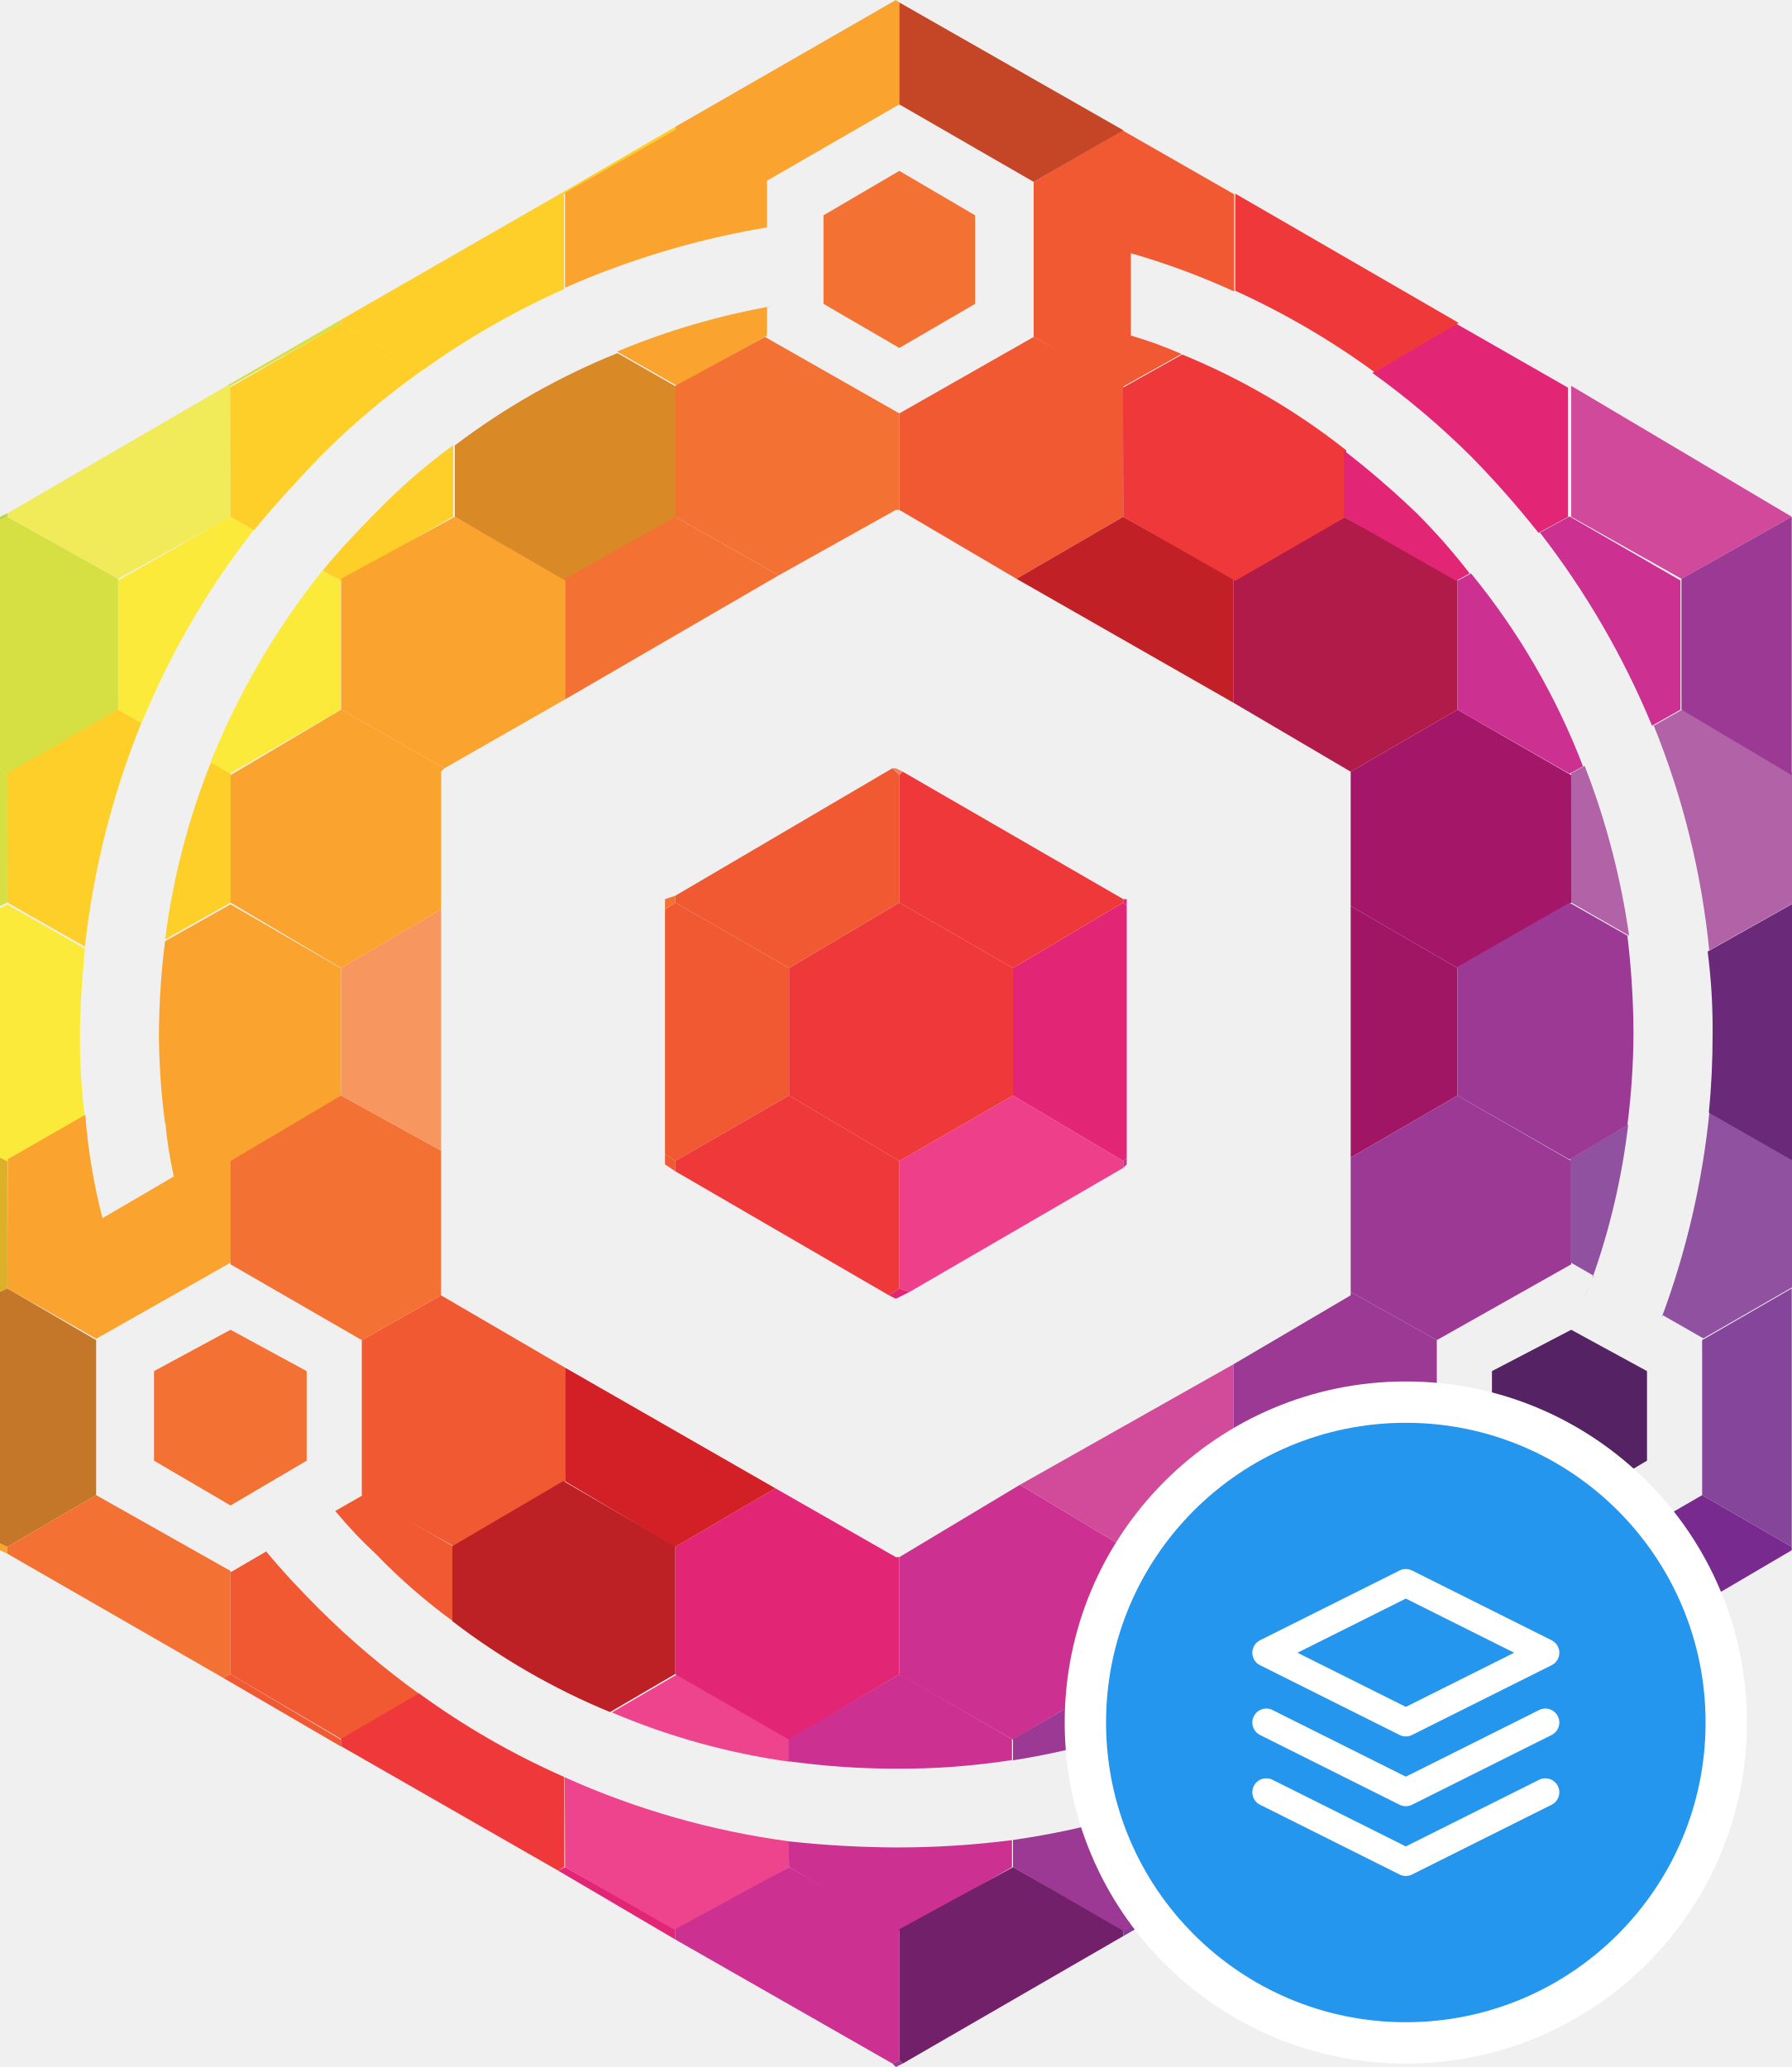
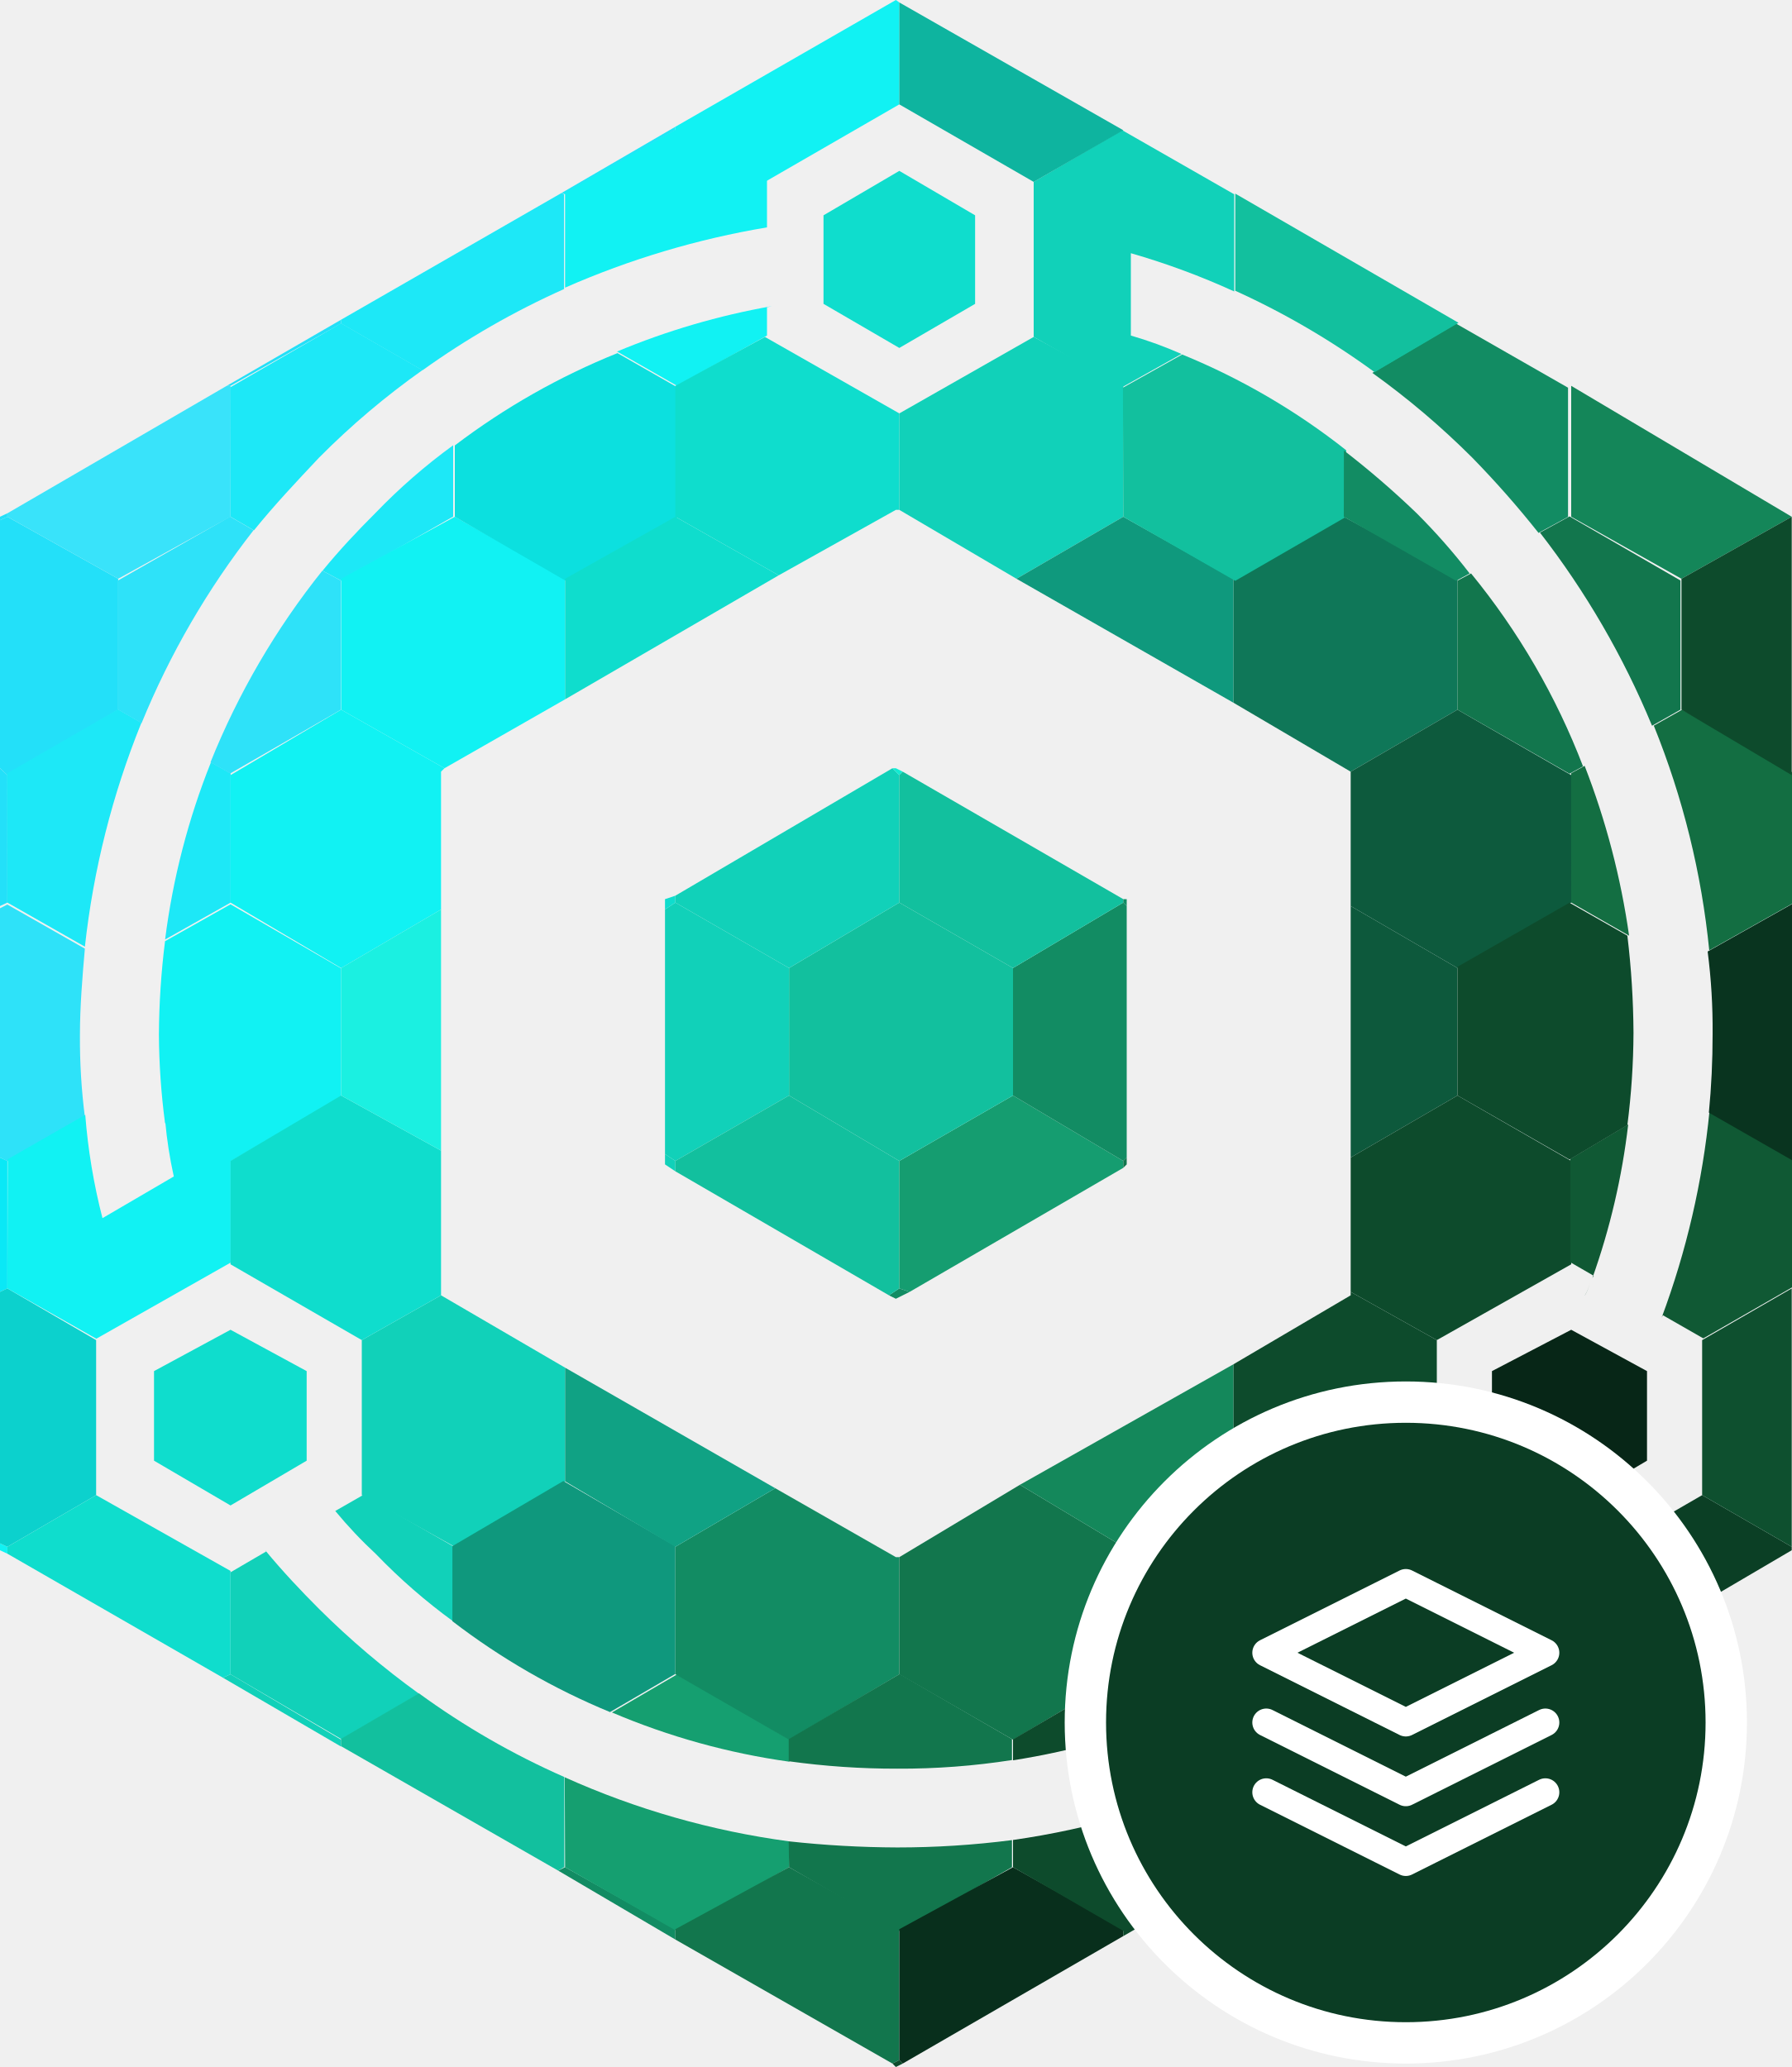
<svg xmlns="http://www.w3.org/2000/svg" width="520" height="600" version="1.1" viewBox="0 0 520 600">
  <defs>
-     <style>.a{isolation:isolate;}.b{fill:#545454;}.c{fill:#faa42f;}.aa,.ab,.ac,.ad,.ae,.af,.ag,.ah,.aj,.ak,.am,.an,.ao,.c,.d,.e,.f,.g,.h,.i,.j,.k,.l,.m,.n,.o,.p,.q,.r,.s,.t,.u,.v,.w,.x,.y,.z{fill-rule:evenodd;}.d{fill:#ddb02a;}.e{fill:#c47728;}.f{fill:#f15933;}.g{fill:#f37132;}.h{fill:#d6e042;}.i{fill:#fcea3b;}.j{fill:#e22574;}.k{fill:#ef3839;}.l{fill:#bbd64b;}.m{fill:#ffcf29;}.n{fill:#ee438d;}.o{fill:#cc3192;}.p{fill:#bd2025;}.q{fill:#9b3995;}.r{fill:#f1eb59;}.s{fill:#f7975f;}.t{fill:#d31f26;}.u{fill:#73206a;}.ai,.v{fill:#853a96;}.w{fill:#d98a26;}.x{fill:#8f4f9f;}.y{fill:#d24b9b;}.z{fill:#b263a7;}.aa{fill:#6b297a;}.ab{fill:#782a8f;}.ac{fill:#a01664;}.ad{fill:#c02026;}.ae{fill:#9051a0;}.af{fill:#b01b4a;}.ag{fill:#c54627;}.ah{fill:#a41768;}.aj{fill:#d1499a;}.ak{fill:#85459a;}.al{fill:#341144;}.am{fill:#ee3f8a;}.an{fill:#f4805f;}.ao{fill:#552263;}</style>
+     <style>.a{isolation:isolate;}.b{fill:#545454;}.c{fill:#11f2f3;}.aa,.ab,.ac,.ad,.ae,.af,.ag,.ah,.aj,.ak,.am,.an,.ao,.c,.d,.e,.f,.g,.h,.i,.j,.k,.l,.m,.n,.o,.p,.q,.r,.s,.t,.u,.v,.w,.x,.y,.z{fill-rule:evenodd;}.d{fill:#0ae8f6;}.e{fill:#0cd1cd;}.f{fill:#11d1b9;}.g{fill:#0fddcd;}.h{fill:#23e0f9;}.i{fill:#2ee2f9;}.j{fill:#128c63;}.k{fill:#12c09e;}.l{fill:#23e0f9;}.m{fill:#1de8f7;}.n{fill:#159f70;}.o{fill:#12764d;}.p{fill:#0f987d;}.q{fill:#0d4b2c;}.r{fill:#39e3fa;}.s{fill:#1bf0e1;}.t{fill:#10a284;}.u{fill:#082f1c;}.ai,.v{fill:#0d492b;}.w{fill:#0ce0df;}.x{fill:#0f5733;}.y{fill:#14885b;}.z{fill:#136e42;}.aa{fill:#09341f;}.ab{fill:#0b3f25;}.ac{fill:#0d593c;}.ad{fill:#0f997d;}.ae{fill:#105934;}.af{fill:#0f7758;}.ag{fill:#0eb49f;}.ah{fill:#0d5a3d;}.aj{fill:#148659;}.ak{fill:#0e502f;}.al{fill:#062314;}.am{fill:#159d70;}.an{fill:#12ebd2;}.ao{fill:#072617;}</style>
  </defs>
  <polygon class="c" points="2.14 451 2.14 449 0 448 0 450" />
  <polygon class="d" points="0 375 2.14 374 2.14 337 0 336" />
  <polygon class="e" points="27.9 434 27.9 389 2.14 374 0 375 0 448 2.14 449" />
  <polygon class="f" points="64.7 487 66.9 486 99 505 99 507" />
  <polygon class="g" points="66.9 456 27.9 434 2.14 449 2.14 451 64.7 487 66.9 486" />
  <polygon class="h" points="0 263 2.14 262 2.14 225 0 223" />
  <path class="i" d="m0 336 2.14 1.07 22.5-12.8a177 177 0 0 1-1.44-23.9c0-8.22 0.71-16.8 1.43-25l-22.5-12.8-2.14 1.08z" />
  <path class="c" d="m2.14 374 25.8 14.6 39-22.1v-30l-19-11.1a126 126 0 0 0 2.5 16.1l-20.7 12.1a174 174 0 0 1-5-30l-22.5 12.9z" />
  <path class="f" d="m66.9 486v-29.6l10.4-6.07-0.36-0.36c5 6.07 10.4 11.8 15.7 17.1a241 241 0 0 0 29 24.6l-22.5 13.2zm38.6-52.1 26.1 15v21.8a170 170 0 0 1-22.5-19.6 130 130 0 0 1-11.8-12.5z" />
  <polygon class="j" points="196 563 196 560 164 542 162 543" />
  <path class="k" d="m162 543 1.79-1.07v-26.1a226 226 0 0 1-42.2-24.3l-22.6 13.2v2.15z" />
  <polygon class="l" points="0 151 2.14 150 2.14 149 0 150" />
  <polygon class="h" points="34.3 206 34.3 168 2.14 150 0 151 0 223 2.14 225" />
  <path class="m" d="m2.14 262 22.5 12.8a244 244 0 0 1 16.4-65l-6.79-3.91-32.2 18.6zm45.8 10.7 19-10.7v-37.5l-5.72-3.22a209 209 0 0 0-13.3 51.4z" />
  <path class="c" d="m47.9 326 19 11.1 32.1-18.6v-37.4l-32.1-18.6-19 10.7a226 226 0 0 0-1.78 27.1 203 203 0 0 0 1.78 25.7z" />
  <polygon class="f" points="128 376 164 397 164 430 132 449 105 434 105 389" />
  <path class="n" d="m164 542 32.5 18.6 32.5-18.6v-7.5a235 235 0 0 1-65.1-18.6zm65.1-30.7v-6.42l-32.5-18.9-19 11.1a203 203 0 0 0 51.5 14.3z" />
  <polygon class="g" points="128 334 99 318 66.9 337 66.9 367 105 389 128 376" />
  <polygon class="o" points="261 560 229 542 196 560 196 563 259 599 261 598" />
  <path class="p" d="m177 497 19-11.1v-37.1l-32.5-18.9-32.2 18.9v21.8a201 201 0 0 0 45.8 26.4z" />
  <polygon class="q" points="262 599 261 598 259 599 260 600" />
  <polygon class="r" points="66.9 150 66.9 112 65.8 112 2.14 149 2.14 150 34.3 168" />
  <path class="i" d="m34.3 206 6.79 3.91a236 236 0 0 1 32.5-56l-6.8-3.94-32.5 18.5zm26.8 15.3 5.72 3.22 32.1-18.5v-37.5l-5.36-2.87a221 221 0 0 0-32.5 55.7z" />
  <polygon class="c" points="99 206 66.9 225 66.9 262 99 281 128 264 128 224 129 223" />
  <polygon class="j" points="225 432 196 449 196 486 229 505 261 486 261 452 260 452" />
  <polygon class="s" points="99 318 128 334 128 264 99 281" />
  <path class="o" d="m229 542 32.2 18.6 32.5-18.6v-7.86a260 260 0 0 1-33.3 2.13 298 298 0 0 1-31.5-1.78zm64.7-31.1v-6.07l-32.6-18.9-32.2 18.9v6.42a225 225 0 0 0 31.5 2.15 209 209 0 0 0 33.3-2.5z" />
  <polygon class="t" points="164 430 196 449 225 432 164 397" />
  <polygon class="u" points="326 562 326 560 294 542 261 560 261 598 262 599" />
  <polygon class="h" points="65.8 112 66.9 112 99 93.9 99 92.8" />
  <path class="m" d="m66.9 150 6.8 3.94c6.07-7.5 12.5-14.3 18.9-21.1a226 226 0 0 1 30-25.4l-23.6-13.6-32.2 18.6zm26.8 15.7 5.32 2.85 32.5-18.6v-20.7a170 170 0 0 0-22.5 19.6c-5.36 5.35-10.4 10.7-15.4 16.8z" />
  <polygon class="c" points="164 203 164 168 132 150 99 168 99 206 129 223" />
  <polygon class="v" points="359 543 358 542 326 560 326 562" />
  <polygon class="o" points="326 486 326 449 296 431 261 452 261 486 294 505" />
  <path class="q" d="m294 542 32.2 18.6 32.5-18.6v-26.8a238 238 0 0 1-64.7 18.9zm50.4-45.3-18.2-10.7-32.2 18.9v6.07a216 216 0 0 0 50.4-14.3z" />
  <path class="m" d="m99 93.9 23.6 13.6a235 235 0 0 1 41.1-23.6v-27.5l-0.72-0.39-64 36.8z" />
  <path class="w" d="m132 150 32.2 18.6 32.5-18.6v-37.5l-17.5-10a204 204 0 0 0-47.2 26.8z" />
  <path class="x" d="m358 542 1.07 0.7 63.7-36.8v-1.07l-23.6-13.6a248 248 0 0 1-41.1 23.9z" />
  <polygon class="g" points="226 167 196 150 164 168 164 203" />
  <polygon class="y" points="296 431 326 449 358 430 358 396" />
  <path class="z" d="m326 486 18.3 10.7a202 202 0 0 0 46.4-27.5v-20.3l-32.2-18.9-32.5 18.9z" />
  <polygon class="m" points="163 56 164 56.4 196 37.8 196 36.8" />
  <path class="c" d="m179 102 17.5 10 26.1-14.6v-8.19l1.44-0.35a212 212 0 0 0-45 13.2zm43.6-49.6-26.1-15-32.5 18.6v27.5a247 247 0 0 1 58.6-17.5z" />
  <path class="aa" d="m399 491 23.6 13.6 32.5-18.9v-29.6l-39-22.5-26.1 15v20.3c4.3-2.86 7.86-6.07 11.8-9.28l20.8 11.8a243 243 0 0 1-23.6 19.6z" />
  <polygon class="ab" points="457 487 456 486 423 505 423 506" />
  <polygon class="g" points="222 97.8 196 112 196 150 226 167 260 148 261 148 261 120" />
  <polygon class="q" points="392 376 358 396 358 430 390 449 417 434 417 389 392 375" />
  <polygon class="c" points="222 52.8 261 30.3 261 0.71 260 0 196 36.8 196 37.8" />
  <polygon class="f" points="261 148 261 120 300 97.8 326 112 326 150 295 168" />
  <polygon class="ab" points="520 450 520 449 494 434 456 456 456 486 457 487" />
  <polygon class="ac" points="392 336 423 318 423 281 392 263" />
  <polygon class="ad" points="358 204 358 168 326 150 295 168" />
  <polygon class="q" points="417 389 456 367 456 337 423 318 392 336 392 375" />
  <path class="f" d="m300 52.8 25.7-15 32.5 18.6v28.2a215 215 0 0 0-30-11.1v23.9a119 119 0 0 1 14.7 5.35l-17.2 9.63-25.7-14.6v-45z" />
  <path class="ae" d="m460 376a11.2 11.2 0 0 0 1.42-3.62 11 11 0 0 1-1.43 3.58zm2.14-5a203 203 0 0 0 10.4-44.6l-16.8 10v30l6.8 3.93zm32.2 17.5 26.1-15v-37.1l-24.3-13.9a239 239 0 0 1-13.9 60l0.37-0.72z" />
  <polygon class="af" points="423 168 390 150 358 168 358 204 392 224 423 206" />
  <polygon class="ag" points="300 52.8 326 37.8 261 0.71 261 30.3" />
  <polygon class="ah" points="392 224 392 224 392 263 423 281 456 262 456 225 423 206" />
  <path class="k" d="m326 150 32.5 18.6 32.2-18.6v-19.3a197 197 0 0 0-47.6-27.8l-17.2 9.63z" />
  <path class="q" d="m423 318 32.5 18.6 16.8-10a218 218 0 0 0 1.78-26.8 247 247 0 0 0-1.78-28.2l-16.8-9.57-32.5 18.6z" />
  <path class="aa" d="m496 323 24.3 13.9v-74.6l-24.7 13.9a175 175 0 0 1 1.44 23.9c0 7.85-0.36 15.4-1.08 22.8z" />
  <path class="j" d="m390 150 32.6 18.6 3.93-2.14a179 179 0 0 0-15.4-17.5 256 256 0 0 0-21.1-18.2zm56.5 4.7 8.58-4.66v-37.5l-32.5-18.6-24.3 14.3a234 234 0 0 1 29 24.6 281 281 0 0 1 19.2 21.8z" />
  <polygon class="ab" points="520 374 520 337 520 374" />
  <path class="o" d="m423 206 32.5 18.6 3.93-2.15a203 203 0 0 0-32.5-56l-3.93 2.11zm56.5 4.64 8.21-4.64v-37.5l-32.2-18.6-8.58 4.7a243 243 0 0 1 32.5 56z" />
  <path class="k" d="m399 108 24.3-14.3-64.8-37.5v28.2a229 229 0 0 1 40.4 23.6z" />
  <path class="z" d="m456 262 16.8 9.61a222 222 0 0 0-12.9-49.3l-3.93 2.15zm40 13.9 24.7-13.9v-37.5l-32.5-18.5-8.23 4.64a236 236 0 0 1 16.1 65.3z" />
  <rect class="ai" x="520" y="225" width="0" height="37.5" />
  <polygon class="aj" points="456 150 488 168 520 150 456 112" />
  <polygon class="q" points="520 150 488 168 488 206 520 225" />
  <polygon class="ak" points="520 374 520 374 494 389 494 434 520 449" />
  <rect class="al" x="520" y="449" width="0" height="1.07" />
  <polygon class="f" points="193 335 196 337 196 340 193 338" />
  <polygon class="f" points="229 281 229 318 196 337 193 335 193 264 196 262" />
  <polygon class="j" points="264 375 261 374 258 376 260 377" />
  <polygon class="k" points="261 337 229 318 196 337 196 340 258 376 261 374" />
  <polygon class="am" points="326 339 326 337 294 318 261 337 261 374 264 375" />
  <polygon class="k" points="294 318 294 281 261 262 229 281 229 318 261 337" />
  <polygon class="j" points="327 336 327 263 326 262 294 281 294 318 326 337" />
  <polygon class="o" points="327 336 326 337 326 339 327 338" />
  <polygon class="g" points="193 264 196 262 196 260 193 261" />
  <polygon class="f" points="259 223 261 225 261 262 229 281 196 262 196 260" />
  <polygon class="an" points="262 224 261 225 259 223 260 223" />
  <polygon class="k" points="326 262 326 261 262 224 261 225 261 262 294 281" />
  <polygon class="j" points="326 262 327 263 327 261 326 261" />
  <polygon class="g" points="283 88.2 283 62.5 261 49.6 239 62.5 239 88.2 261 101" />
  <polygon class="ao" points="478 424 478 398 456 386 433 398 433 424 456 437" />
  <polygon class="g" points="89 424 89 398 66.9 386 44.7 398 44.7 424 66.9 437" />
  <g>
    <circle cx="408" cy="500" r="99" fill="#ffffff" />
-     <circle cx="408" cy="500" r="87" fill="#2496ed" />
+     <circle cx="408" cy="500" r="87" fill="#0b3d24" />
    <g transform="translate(408,500) scale(4.5) translate(-12,-12)" fill="none" stroke="#ffffff" stroke-width="1.8" stroke-linejoin="round" stroke-linecap="round">
      <path d="M12 3 L21 7.5 L12 12 L3 7.5 Z" />
      <path d="M3 12 L12 16.5 L21 12" />
      <path d="M3 16.5 L12 21 L21 16.5" />
    </g>
  </g>
</svg>
